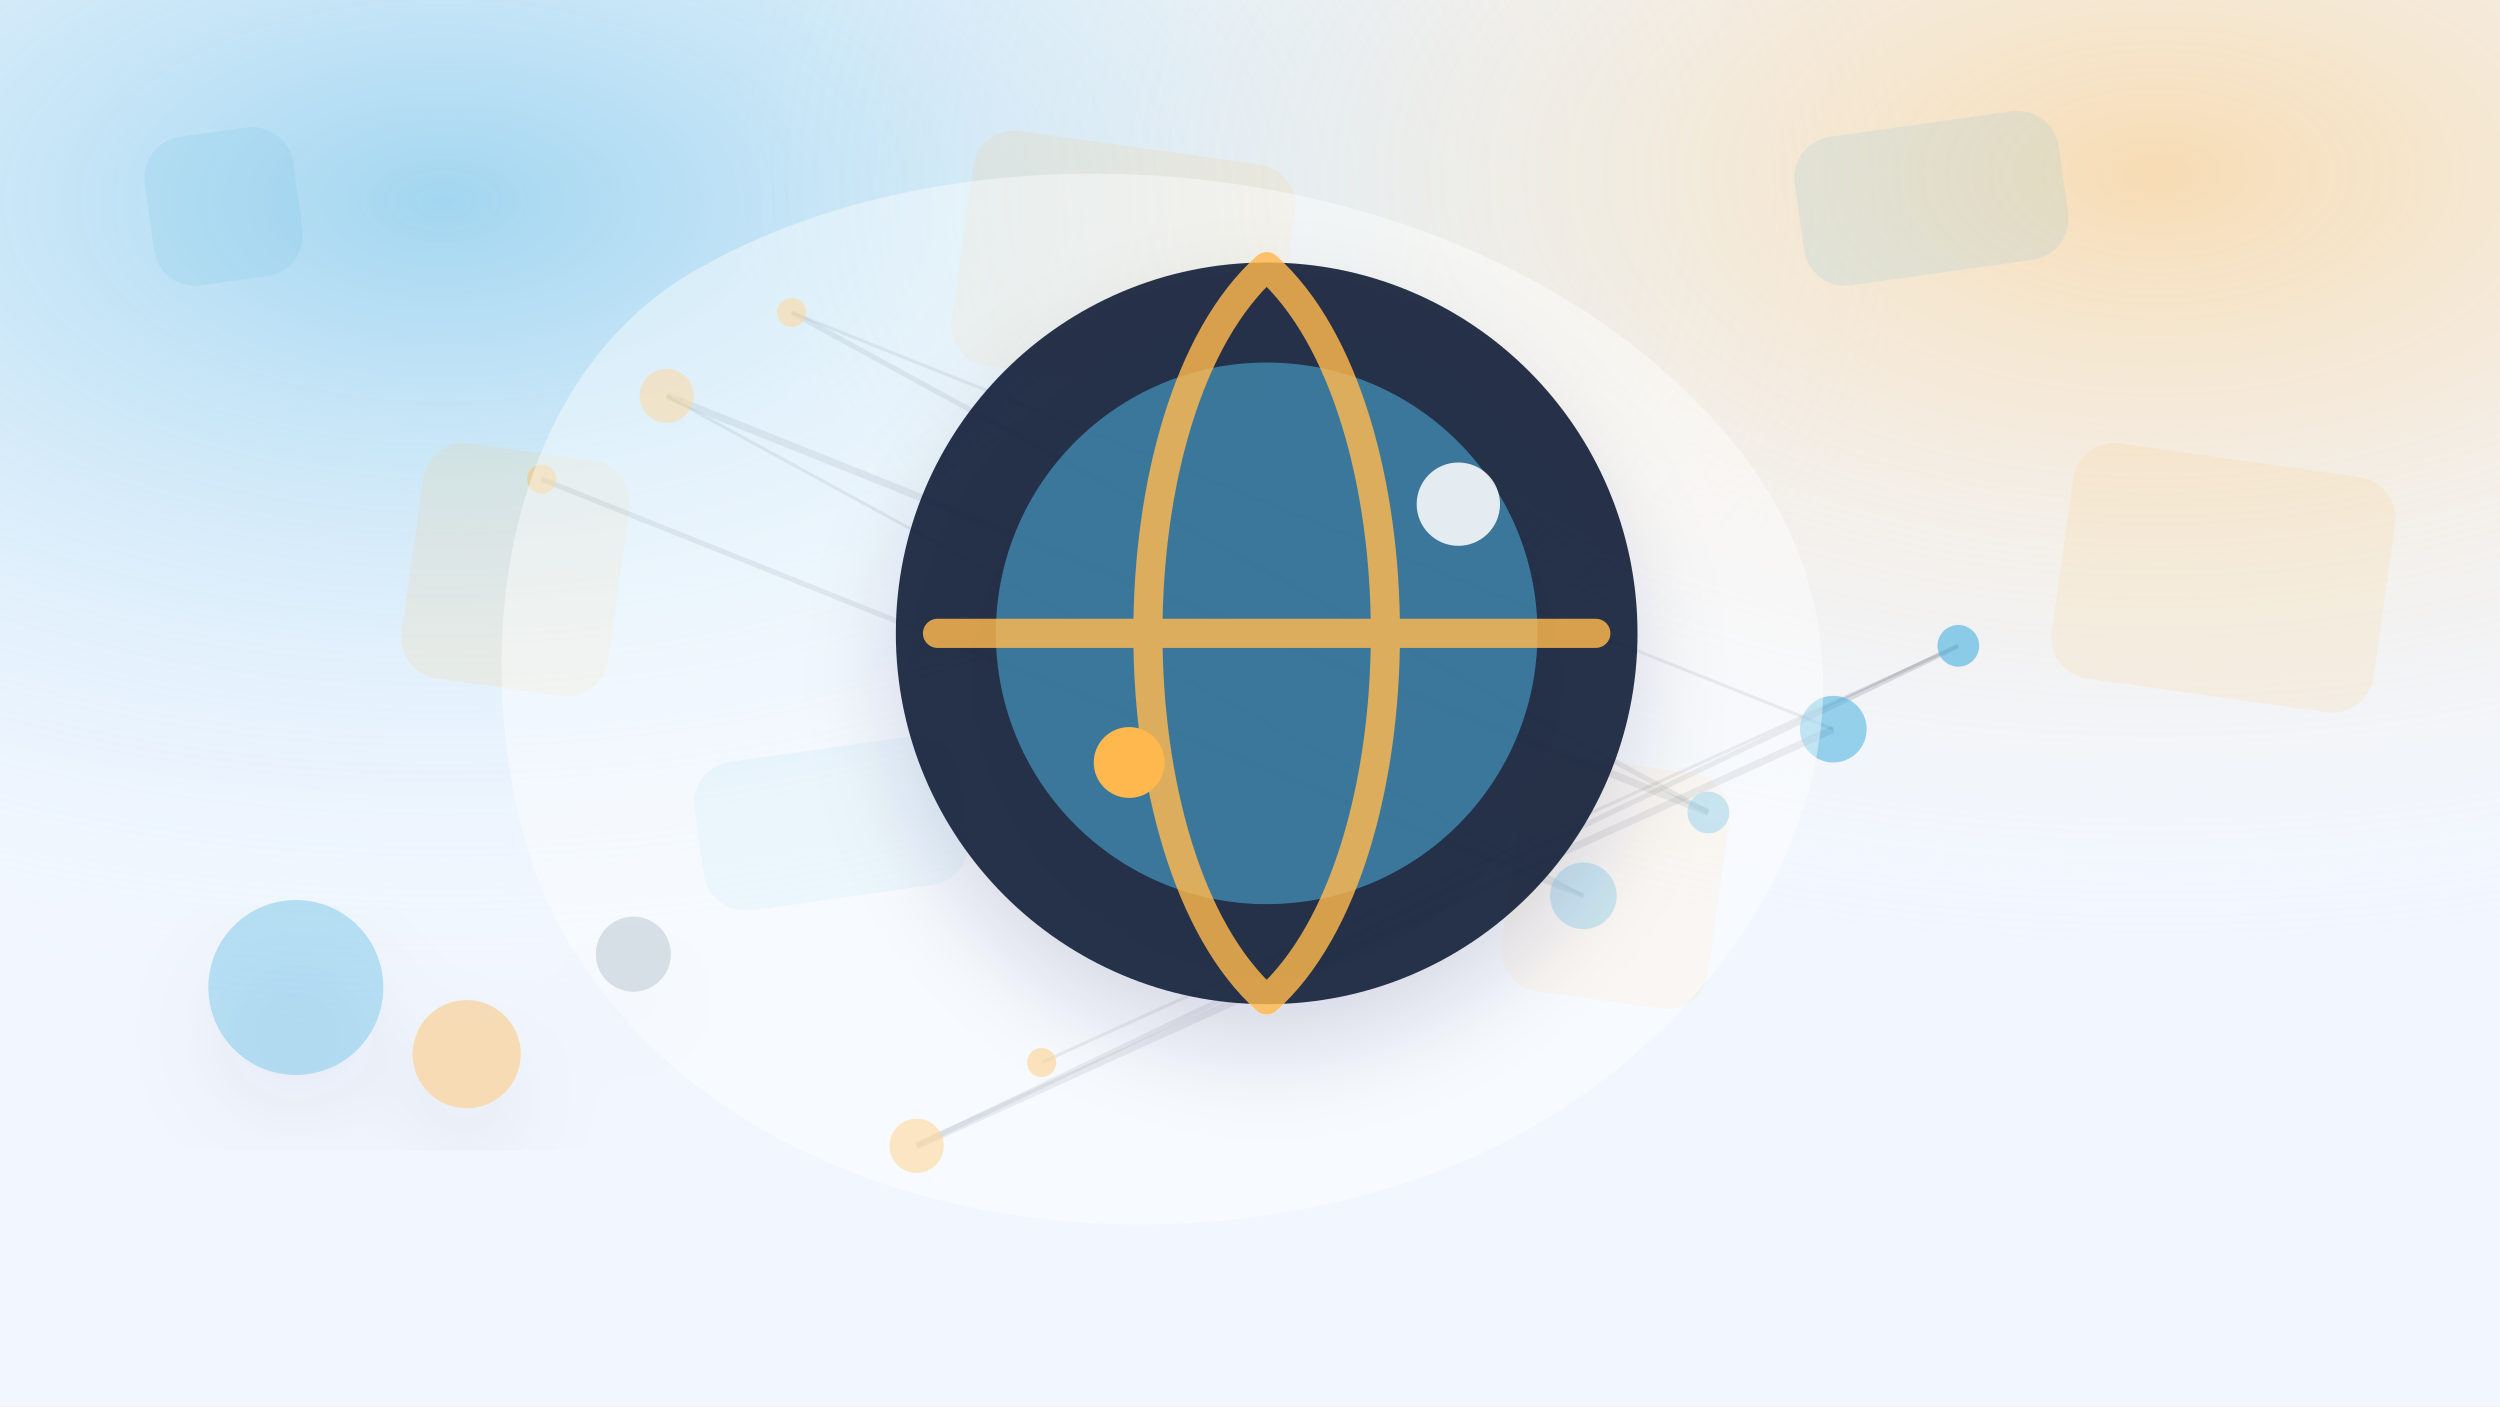
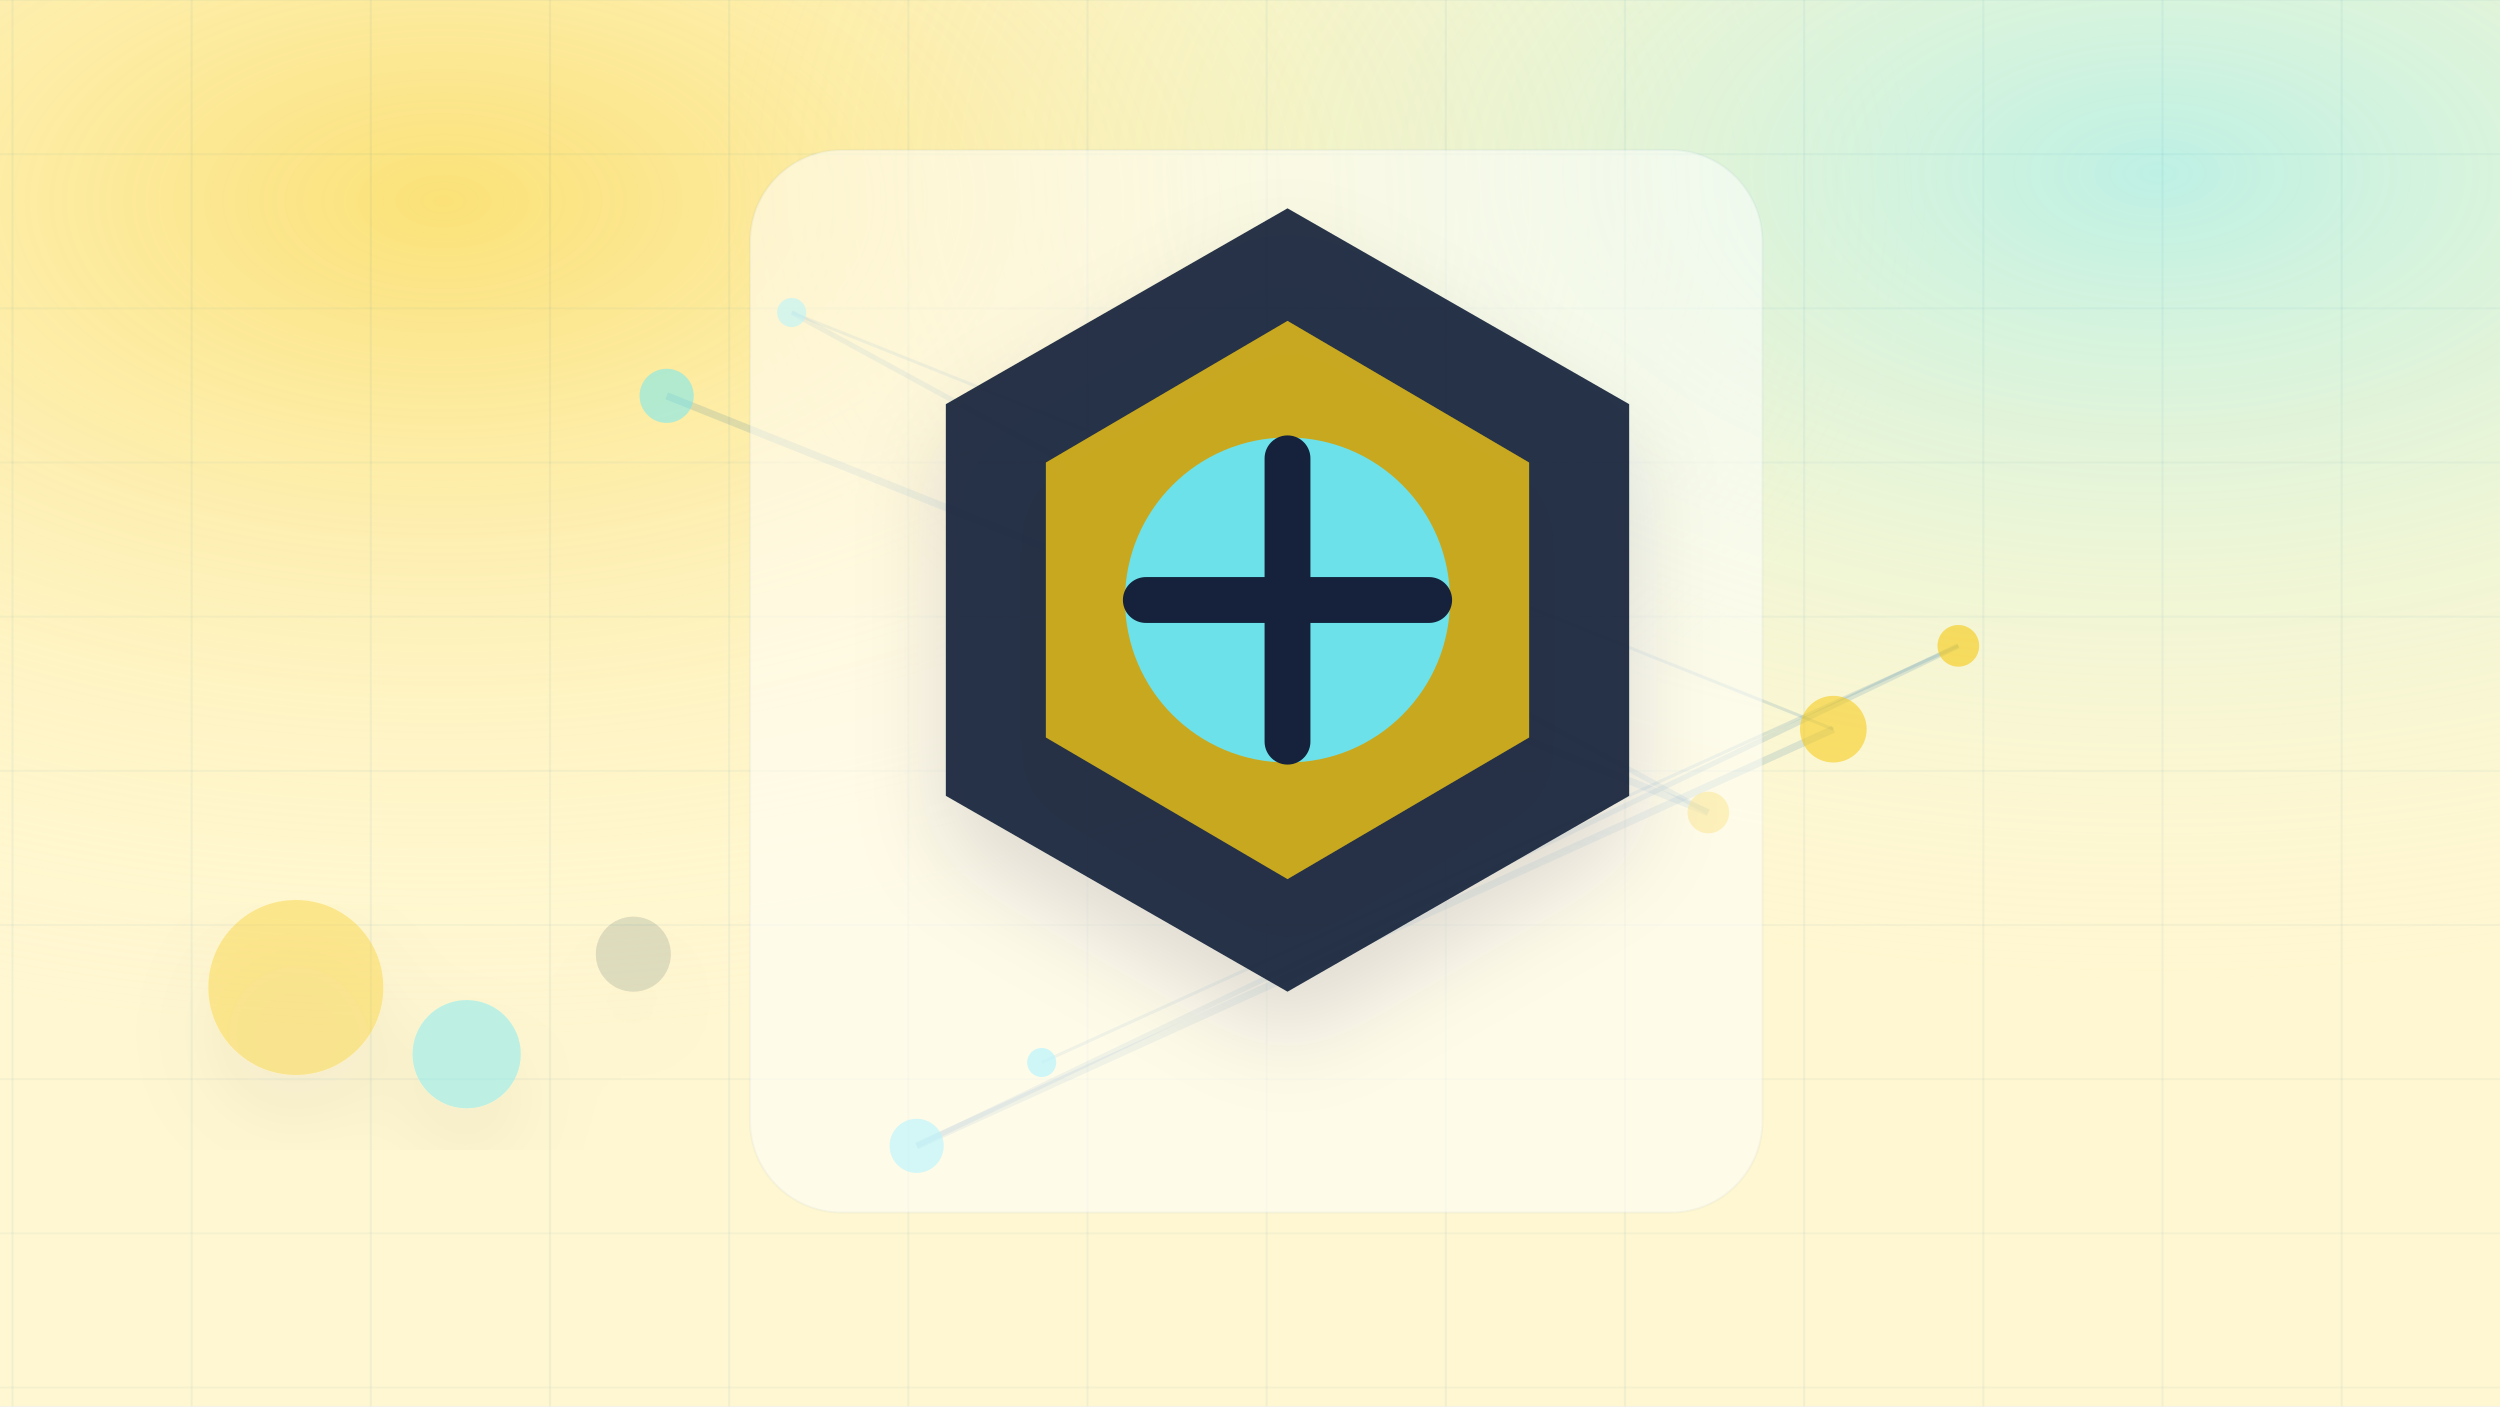
<svg xmlns="http://www.w3.org/2000/svg" width="1200" height="675" viewBox="0 0 1200 675" role="img" aria-labelledby="title desc">
  <defs>
    <radialGradient id="g1" cx="18%" cy="14%" r="60%">
-       <stop stop-color="#4cb2e0" stop-opacity=".48" />
-       <stop offset="1" stop-color="#f2f7ff" stop-opacity="0" />
+       <stop stop-color="#f6c915" stop-opacity=".48" />
+       <stop offset="1" stop-color="#fff7d1" stop-opacity="0" />
    </radialGradient>
    <radialGradient id="g2" cx="86%" cy="12%" r="58%">
-       <stop stop-color="#ffb84d" stop-opacity=".42" />
-       <stop offset="1" stop-color="#f2f7ff" stop-opacity="0" />
+       <stop stop-color="#63e8ff" stop-opacity=".42" />
+       <stop offset="1" stop-color="#fff7d1" stop-opacity="0" />
    </radialGradient>
    <linearGradient id="split" x1="0" x2="1">
-       <stop stop-color="#f2f7ff" />
-       <stop offset=".55" stop-color="#f2f7ff" />
-       <stop offset=".55" stop-color="#fffdf2" />
-       <stop offset="1" stop-color="#eef8ff" />
+       <stop stop-color="#fff7d1" />
+       <stop offset=".55" stop-color="#fff7d1" />
+       <stop offset=".55" stop-color="#eef8ff" />
+       <stop offset="1" stop-color="#fff7d1" />
    </linearGradient>
    <filter id="shadow" x="-20%" y="-20%" width="140%" height="140%">
      <feDropShadow dx="0" dy="22" stdDeviation="22" flood-color="#12213a" flood-opacity=".14" />
    </filter>
  </defs>
-   <rect width="1200" height="675" fill="#f2f7ff" />
+   <rect width="1200" height="675" fill="#fff7d1" />
  <rect width="1200" height="675" fill="url(#g1)" />
  <rect width="1200" height="675" fill="url(#g2)" />
  <g opacity=".9">
-     <rect x="70" y="64" width="72" height="72" rx="20" fill="#4cb2e0" opacity=".13" transform="rotate(-8 100 90)" />
-     <rect x="202" y="214" width="100" height="114" rx="20" fill="#ffb84d" opacity=".13" transform="rotate(8 232 240)" />
-     <rect x="334" y="364" width="128" height="72" rx="20" fill="#4cb2e0" opacity=".13" transform="rotate(-8 364 390)" />
-     <rect x="466" y="64" width="156" height="114" rx="20" fill="#ffb84d" opacity=".13" transform="rotate(8 496 90)" />
-     <rect x="598" y="214" width="72" height="72" rx="20" fill="#4cb2e0" opacity=".13" transform="rotate(-8 628 240)" />
-     <rect x="730" y="364" width="100" height="114" rx="20" fill="#ffb84d" opacity=".13" transform="rotate(8 760 390)" />
-     <rect x="862" y="64" width="128" height="72" rx="20" fill="#4cb2e0" opacity=".13" transform="rotate(-8 892 90)" />
-     <rect x="994" y="214" width="156" height="114" rx="20" fill="#ffb84d" opacity=".13" transform="rotate(8 1024 240)" />
+     <path d="M-80 0V675" stroke="#0f5fa8" stroke-opacity=".055" />
+     <path d="M6 0V675" stroke="#0f5fa8" stroke-opacity=".055" />
+     <path d="M92 0V675" stroke="#0f5fa8" stroke-opacity=".055" />
+     <path d="M178 0V675" stroke="#0f5fa8" stroke-opacity=".055" />
+     <path d="M264 0V675" stroke="#0f5fa8" stroke-opacity=".055" />
+     <path d="M350 0V675" stroke="#0f5fa8" stroke-opacity=".055" />
+     <path d="M436 0V675" stroke="#0f5fa8" stroke-opacity=".055" />
+     <path d="M522 0V675" stroke="#0f5fa8" stroke-opacity=".055" />
+     <path d="M608 0V675" stroke="#0f5fa8" stroke-opacity=".055" />
+     <path d="M694 0V675" stroke="#0f5fa8" stroke-opacity=".055" />
+     <path d="M780 0V675" stroke="#0f5fa8" stroke-opacity=".055" />
+     <path d="M866 0V675" stroke="#0f5fa8" stroke-opacity=".055" />
+     <path d="M952 0V675" stroke="#0f5fa8" stroke-opacity=".055" />
+     <path d="M1038 0V675" stroke="#0f5fa8" stroke-opacity=".055" />
+     <path d="M1124 0V675" stroke="#0f5fa8" stroke-opacity=".055" />
+     <path d="M1210 0V675" stroke="#0f5fa8" stroke-opacity=".055" />
+     <path d="M1296 0V675" stroke="#0f5fa8" stroke-opacity=".055" />
+     <path d="M1382 0V675" stroke="#0f5fa8" stroke-opacity=".055" />
+     <path d="M0 0H1200" stroke="#0f5fa8" stroke-opacity=".045" />
+     <path d="M0 74H1200" stroke="#0f5fa8" stroke-opacity=".045" />
+     <path d="M0 148H1200" stroke="#0f5fa8" stroke-opacity=".045" />
+     <path d="M0 222H1200" stroke="#0f5fa8" stroke-opacity=".045" />
+     <path d="M0 296H1200" stroke="#0f5fa8" stroke-opacity=".045" />
+     <path d="M0 370H1200" stroke="#0f5fa8" stroke-opacity=".045" />
+     <path d="M0 444H1200" stroke="#0f5fa8" stroke-opacity=".045" />
+     <path d="M0 518H1200" stroke="#0f5fa8" stroke-opacity=".045" />
+     <path d="M0 592H1200" stroke="#0f5fa8" stroke-opacity=".045" />
+     <path d="M0 666H1200" stroke="#0f5fa8" stroke-opacity=".045" />
  </g>
  <g>
-     <line x1="500" y1="510" x2="940" y2="310" stroke="#12213a" stroke-opacity=".13" stroke-width="1.5" />
-     <line x1="940" y1="310" x2="440" y2="550" stroke="#12213a" stroke-opacity=".13" stroke-width="2.5" />
-     <line x1="440" y1="550" x2="880" y2="350" stroke="#12213a" stroke-opacity=".13" stroke-width="3.5" />
-     <line x1="880" y1="350" x2="380" y2="150" stroke="#12213a" stroke-opacity=".13" stroke-width="1.5" />
-     <line x1="380" y1="150" x2="820" y2="390" stroke="#12213a" stroke-opacity=".13" stroke-width="2.5" />
-     <line x1="820" y1="390" x2="320" y2="190" stroke="#12213a" stroke-opacity=".13" stroke-width="3.5" />
-     <line x1="320" y1="190" x2="760" y2="430" stroke="#12213a" stroke-opacity=".13" stroke-width="1.5" />
-     <line x1="760" y1="430" x2="260" y2="230" stroke="#12213a" stroke-opacity=".13" stroke-width="2.5" />
-     <circle cx="500" cy="510" r="7" fill="#ffb84d" opacity="0.64" />
-     <circle cx="940" cy="310" r="10" fill="#4cb2e0" opacity="0.615" />
-     <circle cx="440" cy="550" r="13" fill="#ffb84d" opacity="0.59" />
-     <circle cx="880" cy="350" r="16" fill="#4cb2e0" opacity="0.565" />
-     <circle cx="380" cy="150" r="7" fill="#ffb84d" opacity="0.54" />
-     <circle cx="820" cy="390" r="10" fill="#4cb2e0" opacity="0.515" />
-     <circle cx="320" cy="190" r="13" fill="#ffb84d" opacity="0.49" />
-     <circle cx="760" cy="430" r="16" fill="#4cb2e0" opacity="0.465" />
-     <circle cx="260" cy="230" r="7" fill="#ffb84d" opacity="0.44" />
+     <line x1="500" y1="510" x2="940" y2="310" stroke="#0f5fa8" stroke-opacity=".13" stroke-width="1.5" />
+     <line x1="940" y1="310" x2="440" y2="550" stroke="#0f5fa8" stroke-opacity=".13" stroke-width="2.5" />
+     <line x1="440" y1="550" x2="880" y2="350" stroke="#0f5fa8" stroke-opacity=".13" stroke-width="3.5" />
+     <line x1="880" y1="350" x2="380" y2="150" stroke="#0f5fa8" stroke-opacity=".13" stroke-width="1.5" />
+     <line x1="380" y1="150" x2="820" y2="390" stroke="#0f5fa8" stroke-opacity=".13" stroke-width="2.5" />
+     <line x1="820" y1="390" x2="320" y2="190" stroke="#0f5fa8" stroke-opacity=".13" stroke-width="3.5" />
+     <circle cx="500" cy="510" r="7" fill="#63e8ff" opacity="0.64" />
+     <circle cx="940" cy="310" r="10" fill="#f6c915" opacity="0.615" />
+     <circle cx="440" cy="550" r="13" fill="#63e8ff" opacity="0.59" />
+     <circle cx="880" cy="350" r="16" fill="#f6c915" opacity="0.565" />
+     <circle cx="380" cy="150" r="7" fill="#63e8ff" opacity="0.54" />
+     <circle cx="820" cy="390" r="10" fill="#f6c915" opacity="0.515" />
+     <circle cx="320" cy="190" r="13" fill="#63e8ff" opacity="0.49" />
  </g>
  <g transform="translate(-300 0)">
-     <path d="M630 132C770 48 1014 72 1130 210c108 128 8 302-150 356-184 62-396-12-432-178-22-104 6-210 82-256Z" fill="#fff" opacity=".42" />
+     <rect x="660" y="72" width="486" height="510" rx="44" fill="#fff" opacity=".52" stroke="#0f5fa8" stroke-opacity=".08" />
  </g>
  <g transform="translate(-300 0)" filter="url(#shadow)">
-     <g transform="translate(700 96)">
-       <circle cx="208" cy="208" r="178" fill="#12213a" opacity=".92" />
-       <circle cx="208" cy="208" r="130" fill="#4cb2e0" opacity=".55" />
-       <path d="M50 208h316M208 32c-76 68-76 284 0 352M208 32c76 68 76 284 0 352" fill="none" stroke="#ffb84d" stroke-width="14" stroke-linecap="round" opacity=".82" />
-       <circle cx="300" cy="146" r="20" fill="#fff" opacity=".86" />
-       <circle cx="142" cy="270" r="17" fill="#ffb84d" />
+     <g transform="translate(728 100)">
+       <polygon points="190,0 354,94 354,282 190,376 26,282 26,94" fill="#12213a" opacity=".92" />
+       <polygon points="190,54 306,122 306,254 190,322 74,254 74,122" fill="#f6c915" opacity=".78" />
+       <circle cx="190" cy="188" r="78" fill="#63e8ff" opacity=".9" />
+       <path d="M190 120v136M122 188h136" stroke="#12213a" stroke-width="22" stroke-linecap="round" />
    </g>
  </g>
  <g filter="url(#shadow)" opacity=".82">
-     <circle cx="142" cy="474" r="42" fill="#4cb2e0" opacity=".44" />
-     <circle cx="224" cy="506" r="26" fill="#ffb84d" opacity=".5" />
+     <circle cx="142" cy="474" r="42" fill="#f6c915" opacity=".44" />
+     <circle cx="224" cy="506" r="26" fill="#63e8ff" opacity=".5" />
    <circle cx="304" cy="458" r="18" fill="#12213a" opacity=".16" />
  </g>
</svg>
